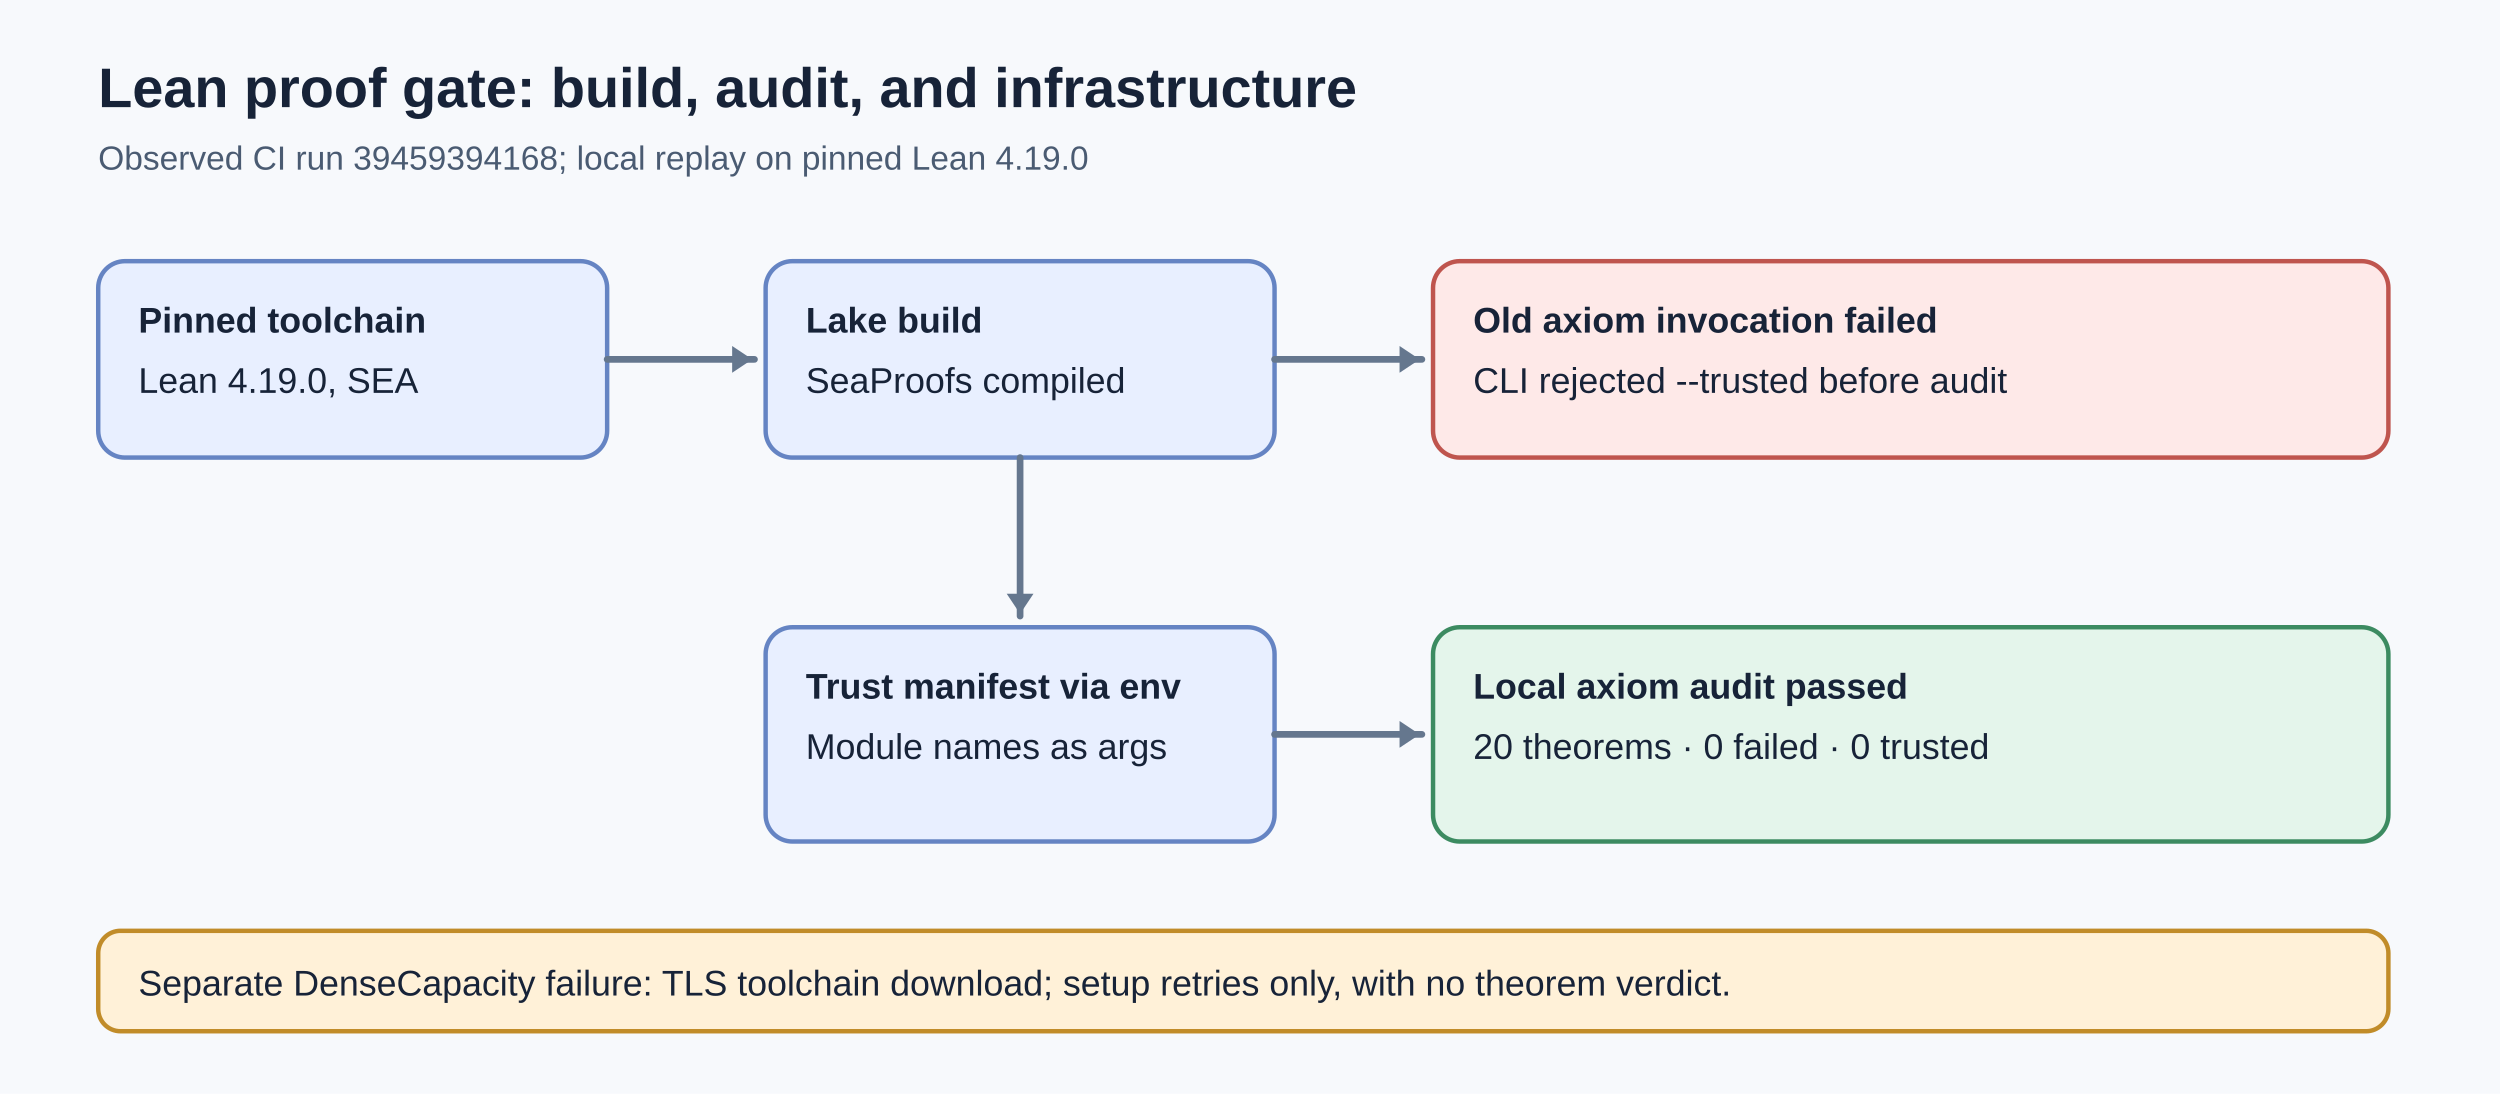
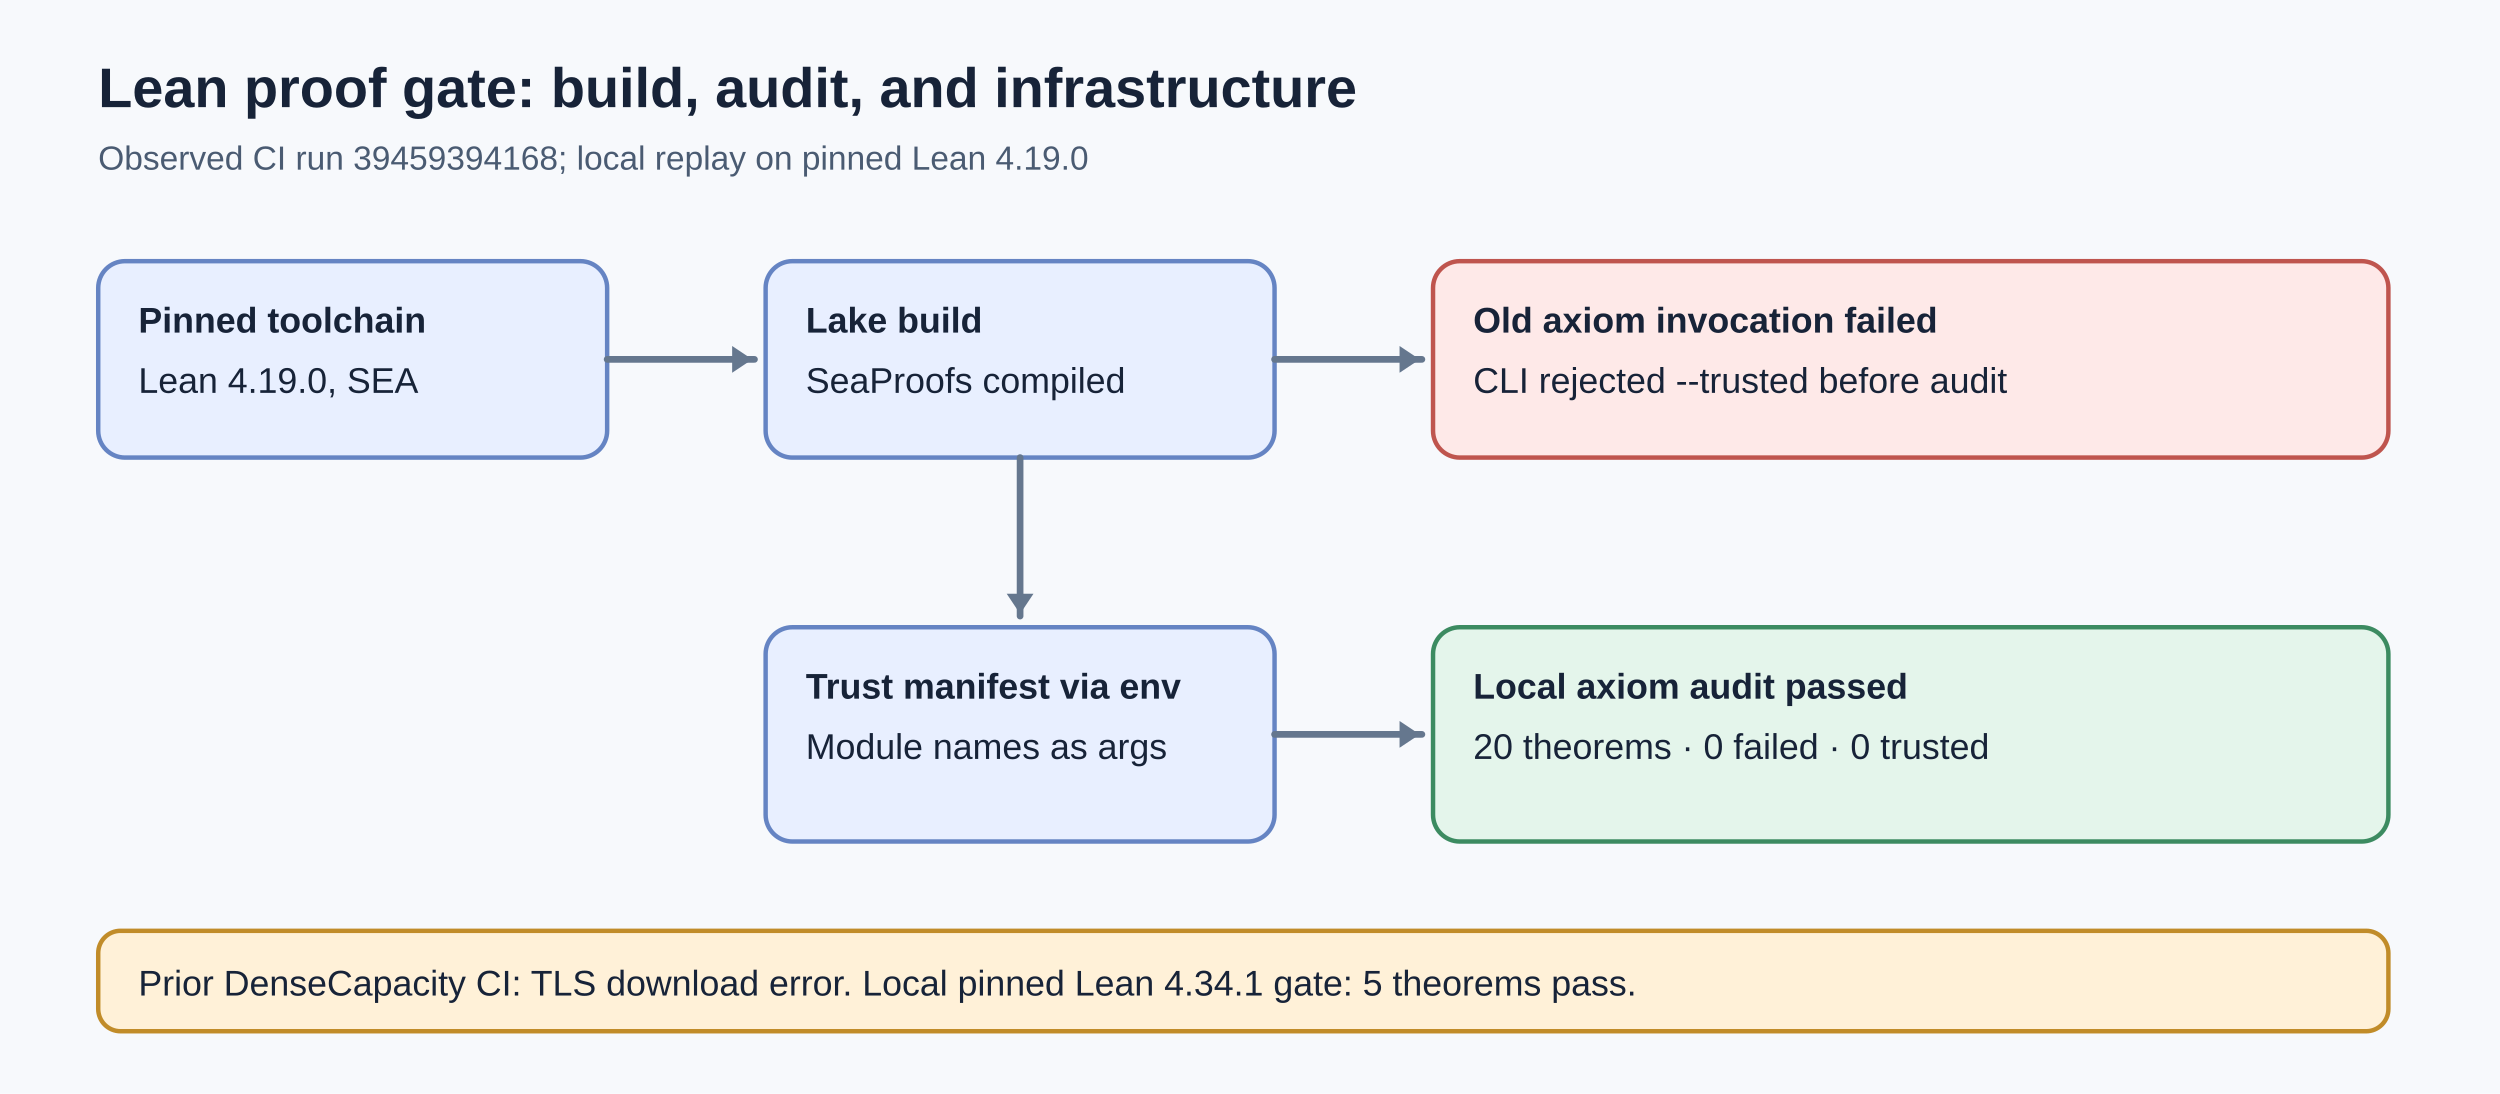
<svg xmlns="http://www.w3.org/2000/svg" width="1120" height="490" viewBox="0 0 1120 490" role="img" aria-labelledby="title desc">
  <rect width="1120" height="490" fill="#f7f9fc" />
  <text x="44" y="48" font-family="Arial,sans-serif" font-size="25" font-weight="700" fill="#172338">Lean proof gate: build, audit, and infrastructure</text>
  <text x="44" y="76" font-family="Arial,sans-serif" font-size="15" fill="#4a5b72">Observed CI run 39459394168; local replay on pinned Lean 4.19.0</text>
  <g font-family="Arial,sans-serif" font-size="16" fill="#172338">
    <rect x="44" y="117" width="228" height="88" rx="12" fill="#e8efff" stroke="#6584c3" stroke-width="2" />
    <text x="62" y="149" font-weight="700">Pinned toolchain</text>
    <text x="62" y="176">Lean 4.19.0, SEA</text>
    <rect x="343" y="117" width="228" height="88" rx="12" fill="#e8efff" stroke="#6584c3" stroke-width="2" />
    <text x="361" y="149" font-weight="700">Lake build</text>
    <text x="361" y="176">SeaProofs compiled</text>
    <rect x="642" y="117" width="428" height="88" rx="12" fill="#fee9e8" stroke="#bf554e" stroke-width="2" />
    <text x="660" y="149" font-weight="700">Old axiom invocation failed</text>
    <text x="660" y="176">CLI rejected --trusted before audit</text>
    <rect x="343" y="281" width="228" height="96" rx="12" fill="#e8efff" stroke="#6584c3" stroke-width="2" />
    <text x="361" y="313" font-weight="700">Trust manifest via env</text>
    <text x="361" y="340">Module names as args</text>
    <rect x="642" y="281" width="428" height="96" rx="12" fill="#e4f5eb" stroke="#3c8b61" stroke-width="2" />
    <text x="660" y="313" font-weight="700">Local axiom audit passed</text>
    <text x="660" y="340">20 theorems · 0 failed · 0 trusted</text>
    <rect x="44" y="417" width="1026" height="45" rx="10" fill="#fff1d8" stroke="#c18c29" stroke-width="2" />
-     <text x="62" y="446">Separate DenseCapacity failure: TLS toolchain download; setup retries only, with no theorem verdict.</text>
+     <text x="62" y="446">Prior DenseCapacity CI: TLS download error. Local pinned Lean 4.34.1 gate: 5 theorems pass.</text>
  </g>
  <g stroke="#65778e" stroke-width="3" fill="none" stroke-linecap="round" stroke-linejoin="round">
    <path d="M272 161 H338" />
    <path d="M571 161 H637" />
    <path d="M457 205 V276" />
    <path d="M571 329 H637" />
  </g>
  <g fill="#65778e">
    <path d="M337 161 l-9 -6 v12z" />
    <path d="M636 161 l-9 -6 v12z" />
    <path d="M457 275 l-6 -9 h12z" />
    <path d="M636 329 l-9 -6 v12z" />
  </g>
</svg>
